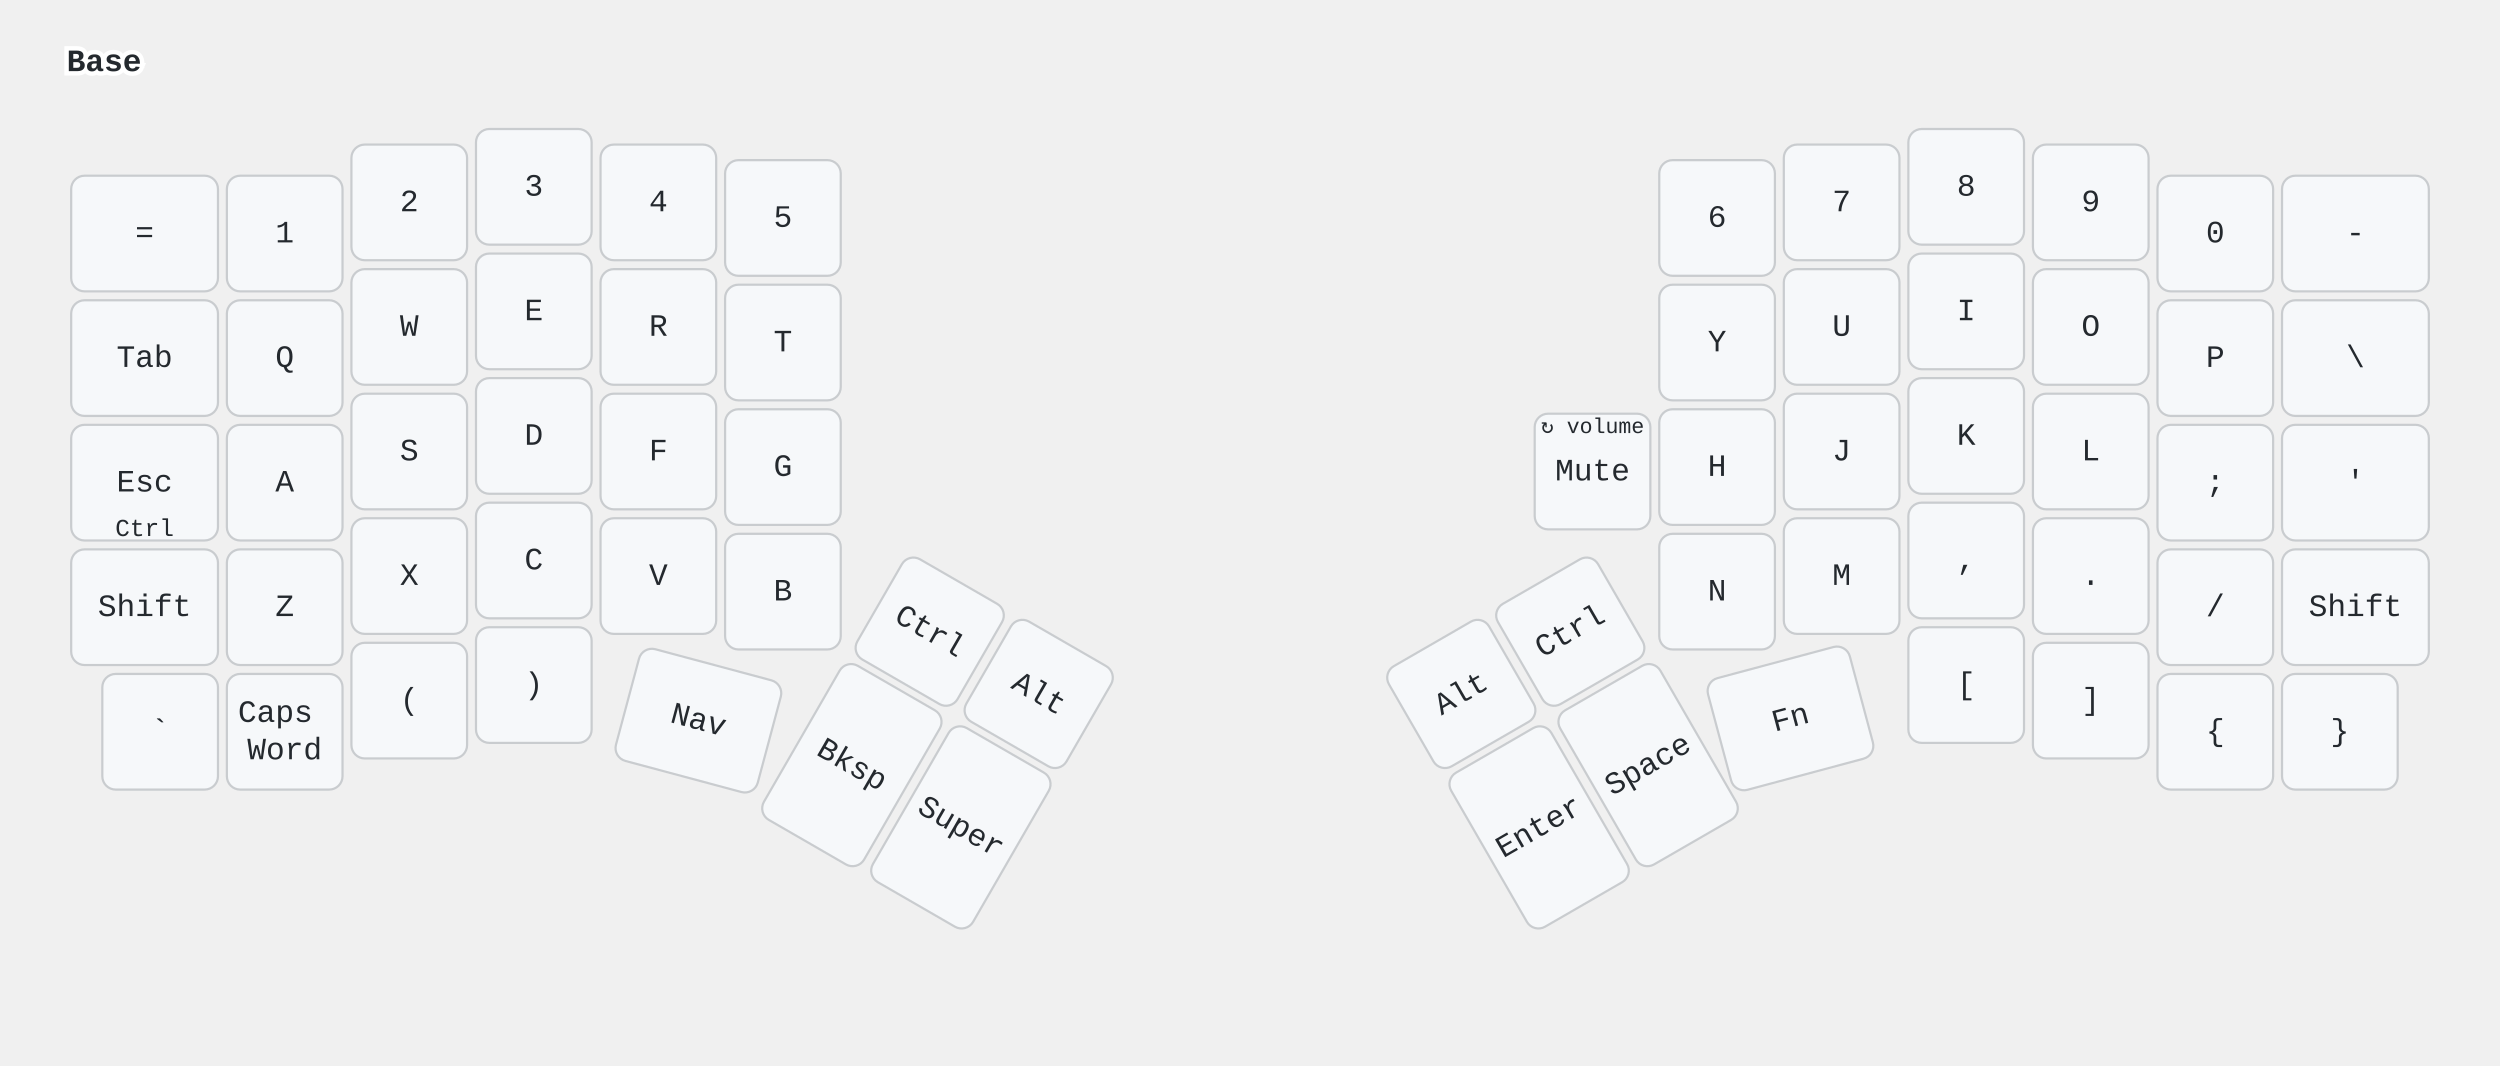
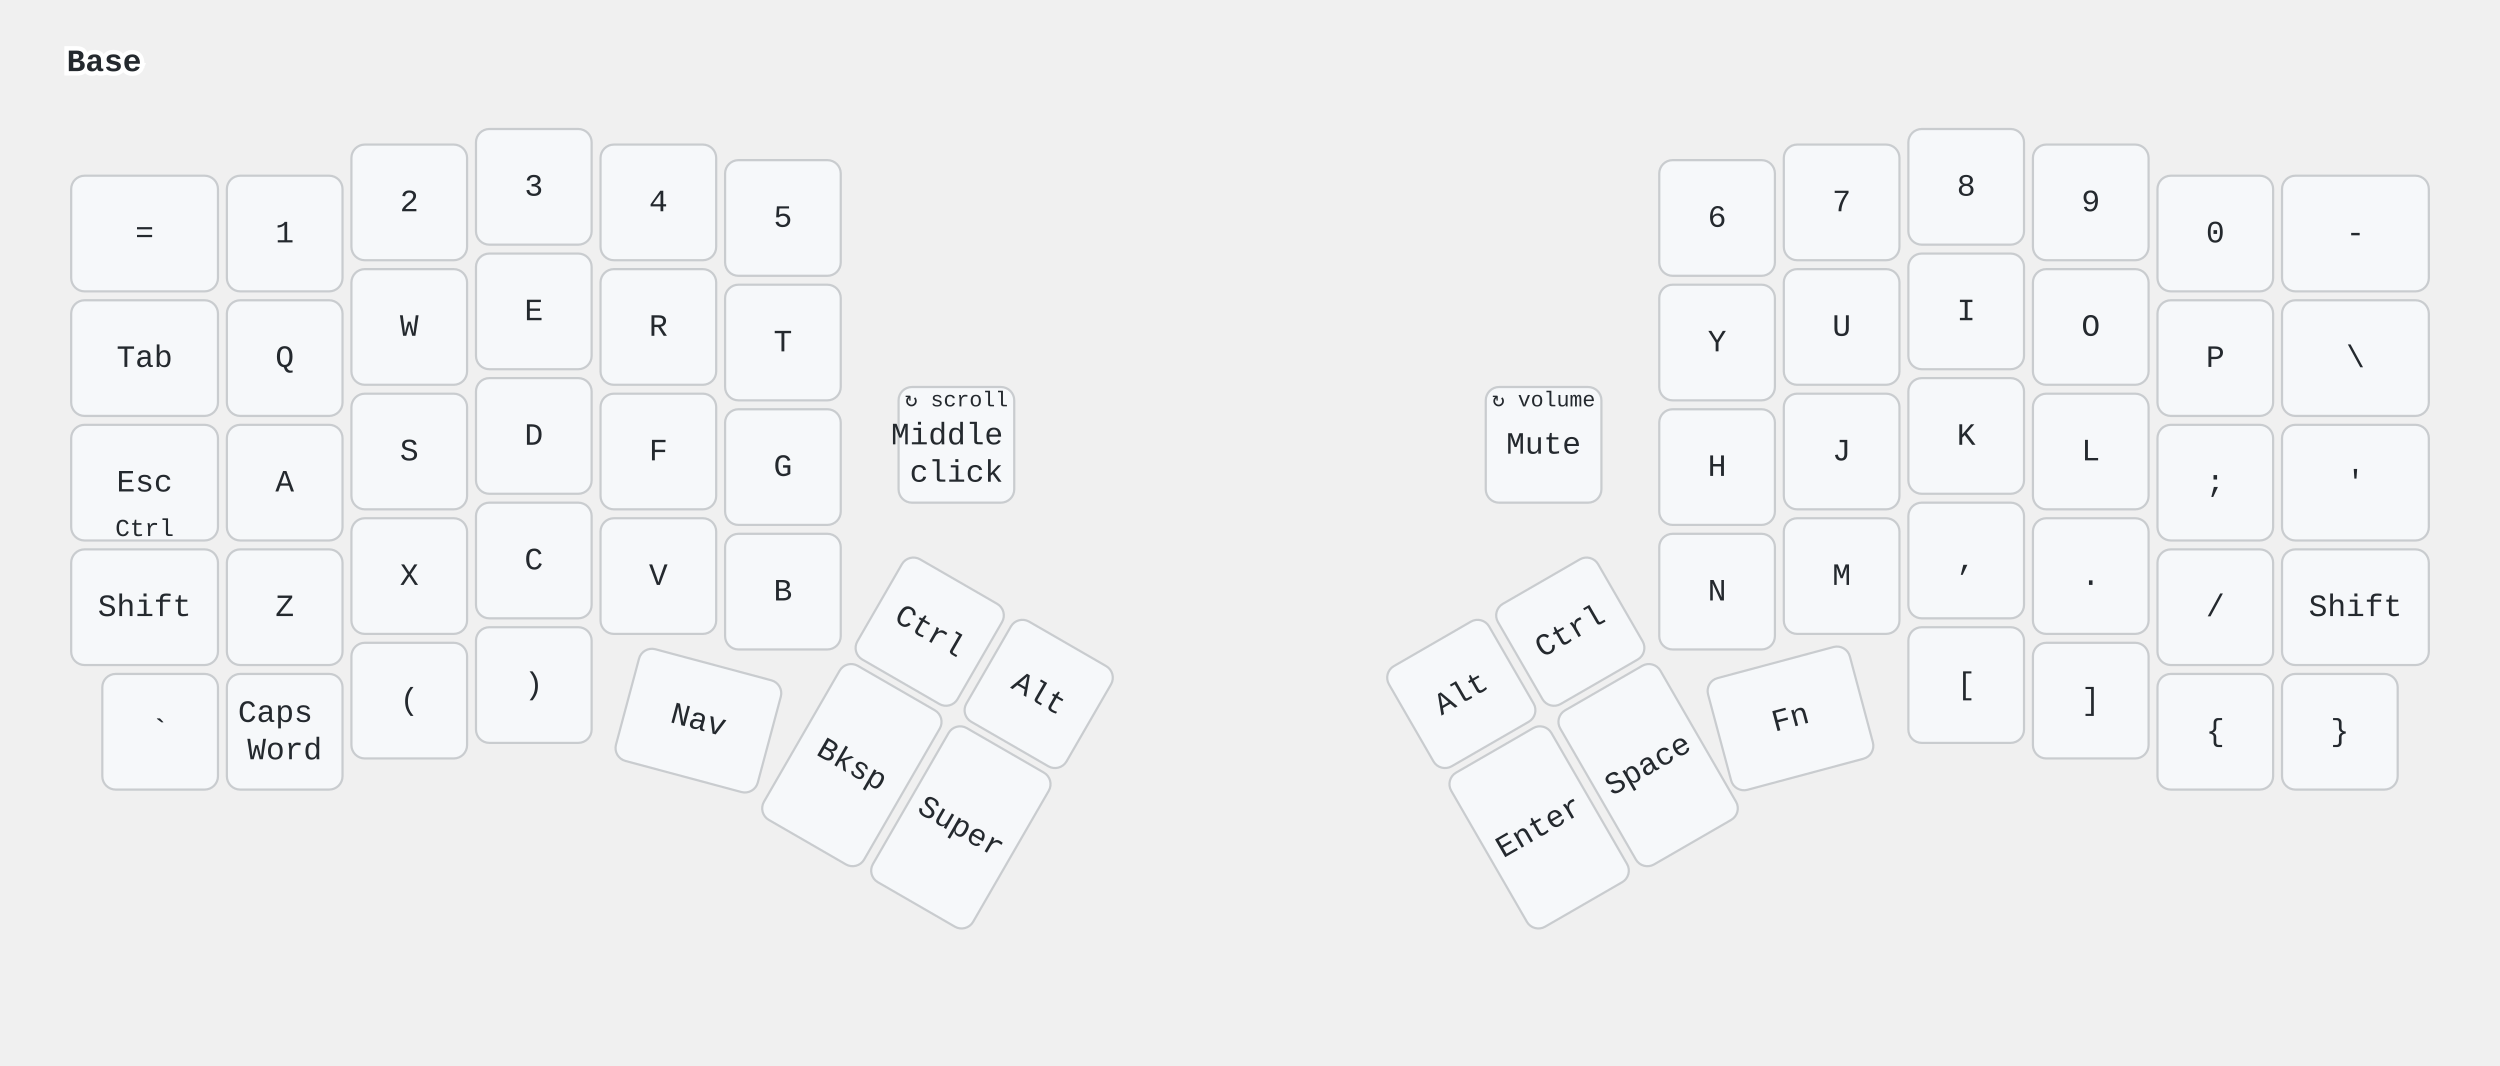
<svg xmlns="http://www.w3.org/2000/svg" width="1124" height="479" viewBox="0 0 1124 479" class="keymap">
  <style>/* inherit to force styles through use tags */
svg path {
    fill: inherit;
}

/* font and background color specifications */
svg.keymap {
    font-family: SFMono-Regular,Consolas,Liberation Mono,Menlo,monospace;
    font-size: 14px;
    font-kerning: normal;
    text-rendering: optimizeLegibility;
    fill: #24292e;
}

/* default key styling */
rect.key {
    fill: #f6f8fa;
}

rect.key, rect.combo {
    stroke: #c9cccf;
    stroke-width: 1;
}

/* default key side styling, only used is draw_key_sides is set */
rect.side {
    filter: brightness(90%);
}

/* color accent for combo boxes */
rect.combo, rect.combo-separate {
    fill: #cdf;
}

/* color accent for held keys */
rect.held, rect.combo.held {
    fill: #fdd;
}

/* color accent for ghost (optional) keys */
rect.ghost, rect.combo.ghost {
    stroke-dasharray: 4, 4;
    stroke-width: 2;
}

text {
    text-anchor: middle;
    dominant-baseline: middle;
}

/* styling for layer labels */
text.label {
    font-weight: bold;
    text-anchor: start;
    stroke: white;
    stroke-width: 4;
    paint-order: stroke;
}

/* styling for optional footer */
text.footer {
    text-anchor: end;
    dominant-baseline: auto;
    stroke: white;
    stroke-width: 4;
    paint-order: stroke;
}

/* styling for combo tap, and key non-tap label text */
text.combo, text.hold, text.shifted, text.left, text.right, text.tl, text.tr, text.bl, text.br {
    font-size: 11px;
}

text.hold, text.bl, text.br {
    text-anchor: middle;
    dominant-baseline: auto;
}

text.shifted, text.tl, text.tr {
    text-anchor: middle;
    dominant-baseline: hanging;
}

text.left, text.tl, text.bl {
    text-anchor: start;
}

text.right, text.tr, text.br {
    text-anchor: end;
}

text.layer-activator {
    text-decoration: underline;
}

/* styling for hold/shifted label text in combo box */
text.combo.hold, text.combo.shifted, text.combo.left, text.combo.right {
    font-size: 8px;
}

/* lighter symbol for transparent keys */
text.trans {
    fill: #7b7e81;
}

/* styling for combo dendrons */
path.combo {
    stroke-width: 1;
    stroke: gray;
    fill: none;
}

/* Start Tabler Icons Cleanup */
/* cannot use height/width with glyphs */
.icon-tabler &gt; path {
    fill: inherit;
    stroke: inherit;
    stroke-width: 2;
}
/* hide tabler's default box */
.icon-tabler &gt; path[stroke="none"][fill="none"] {
    visibility: hidden;
}
/* End Tabler Icons Cleanup */

@media (prefers-color-scheme: dark) {
svg.keymap { fill: #d1d6db; }
rect.key { fill: #3f4750; }
rect.key, rect.combo { stroke: #60666c; }
rect.combo, rect.combo-separate { fill: #1f3d7a; }
rect.held, rect.combo.held { fill: #854747; }
text.label, text.footer { stroke: black; }
text.trans { fill: #7e8184; }
path.combo { stroke: #7f7f7f; }

}</style>
  <g transform="translate(30, 0)" class="layer-Base">
    <text x="0" y="28" class="label" id="Base">Base</text>
    <g transform="translate(0, 56)">
      <g transform="translate(35, 49)" class="key keypos-0">
        <rect rx="6" ry="6" x="-33" y="-26" width="66" height="52" class="key" />
        <text x="0" y="0" class="key tap">=</text>
      </g>
      <g transform="translate(98, 49)" class="key keypos-1">
        <rect rx="6" ry="6" x="-26" y="-26" width="52" height="52" class="key" />
        <text x="0" y="0" class="key tap">1</text>
      </g>
      <g transform="translate(154, 35)" class="key keypos-2">
        <rect rx="6" ry="6" x="-26" y="-26" width="52" height="52" class="key" />
        <text x="0" y="0" class="key tap">2</text>
      </g>
      <g transform="translate(210, 28)" class="key keypos-3">
        <rect rx="6" ry="6" x="-26" y="-26" width="52" height="52" class="key" />
        <text x="0" y="0" class="key tap">3</text>
      </g>
      <g transform="translate(266, 35)" class="key keypos-4">
        <rect rx="6" ry="6" x="-26" y="-26" width="52" height="52" class="key" />
        <text x="0" y="0" class="key tap">4</text>
      </g>
      <g transform="translate(322, 42)" class="key keypos-5">
        <rect rx="6" ry="6" x="-26" y="-26" width="52" height="52" class="key" />
        <text x="0" y="0" class="key tap">5</text>
      </g>
-       <g transform="translate(686, 156)" class="key keypos-6">
+       <g transform="translate(400, 144)" class="key keypos-6">
+         <rect rx="6" ry="6" x="-26" y="-26" width="52" height="52" class="key" />
+         <text x="0" y="0" class="key tap">
+           <tspan x="0" dy="-0.3em">Middle</tspan>
+           <tspan x="0" dy="1.2em">click</tspan>
+         </text>
+         <text x="0" y="-24" class="key shifted">
+           <tspan style="font-size: 88%">↻ scroll</tspan>
+         </text>
+       </g>
+       <g transform="translate(664, 144)" class="key keypos-7">
        <rect rx="6" ry="6" x="-26" y="-26" width="52" height="52" class="key" />
        <text x="0" y="0" class="key tap">Mute</text>
        <text x="0" y="-24" class="key shifted">
          <tspan style="font-size: 88%">↻ volume</tspan>
        </text>
      </g>
-       <g transform="translate(742, 42)" class="key keypos-7">
+       <g transform="translate(742, 42)" class="key keypos-8">
        <rect rx="6" ry="6" x="-26" y="-26" width="52" height="52" class="key" />
        <text x="0" y="0" class="key tap">6</text>
      </g>
-       <g transform="translate(798, 35)" class="key keypos-8">
+       <g transform="translate(798, 35)" class="key keypos-9">
        <rect rx="6" ry="6" x="-26" y="-26" width="52" height="52" class="key" />
        <text x="0" y="0" class="key tap">7</text>
      </g>
-       <g transform="translate(854, 28)" class="key keypos-9">
+       <g transform="translate(854, 28)" class="key keypos-10">
        <rect rx="6" ry="6" x="-26" y="-26" width="52" height="52" class="key" />
        <text x="0" y="0" class="key tap">8</text>
      </g>
-       <g transform="translate(910, 35)" class="key keypos-10">
+       <g transform="translate(910, 35)" class="key keypos-11">
        <rect rx="6" ry="6" x="-26" y="-26" width="52" height="52" class="key" />
        <text x="0" y="0" class="key tap">9</text>
      </g>
-       <g transform="translate(966, 49)" class="key keypos-11">
+       <g transform="translate(966, 49)" class="key keypos-12">
        <rect rx="6" ry="6" x="-26" y="-26" width="52" height="52" class="key" />
        <text x="0" y="0" class="key tap">0</text>
      </g>
-       <g transform="translate(1029, 49)" class="key keypos-12">
+       <g transform="translate(1029, 49)" class="key keypos-13">
        <rect rx="6" ry="6" x="-33" y="-26" width="66" height="52" class="key" />
        <text x="0" y="0" class="key tap">-</text>
      </g>
-       <g transform="translate(35, 105)" class="key keypos-13">
+       <g transform="translate(35, 105)" class="key keypos-14">
        <rect rx="6" ry="6" x="-33" y="-26" width="66" height="52" class="key" />
        <text x="0" y="0" class="key tap">Tab</text>
      </g>
-       <g transform="translate(98, 105)" class="key keypos-14">
+       <g transform="translate(98, 105)" class="key keypos-15">
        <rect rx="6" ry="6" x="-26" y="-26" width="52" height="52" class="key" />
        <text x="0" y="0" class="key tap">Q</text>
      </g>
-       <g transform="translate(154, 91)" class="key keypos-15">
+       <g transform="translate(154, 91)" class="key keypos-16">
        <rect rx="6" ry="6" x="-26" y="-26" width="52" height="52" class="key" />
        <text x="0" y="0" class="key tap">W</text>
      </g>
-       <g transform="translate(210, 84)" class="key keypos-16">
+       <g transform="translate(210, 84)" class="key keypos-17">
        <rect rx="6" ry="6" x="-26" y="-26" width="52" height="52" class="key" />
        <text x="0" y="0" class="key tap">E</text>
      </g>
-       <g transform="translate(266, 91)" class="key keypos-17">
+       <g transform="translate(266, 91)" class="key keypos-18">
        <rect rx="6" ry="6" x="-26" y="-26" width="52" height="52" class="key" />
        <text x="0" y="0" class="key tap">R</text>
      </g>
-       <g transform="translate(322, 98)" class="key keypos-18">
+       <g transform="translate(322, 98)" class="key keypos-19">
        <rect rx="6" ry="6" x="-26" y="-26" width="52" height="52" class="key" />
        <text x="0" y="0" class="key tap">T</text>
      </g>
-       <g transform="translate(742, 98)" class="key keypos-19">
+       <g transform="translate(742, 98)" class="key keypos-20">
        <rect rx="6" ry="6" x="-26" y="-26" width="52" height="52" class="key" />
        <text x="0" y="0" class="key tap">Y</text>
      </g>
-       <g transform="translate(798, 91)" class="key keypos-20">
+       <g transform="translate(798, 91)" class="key keypos-21">
        <rect rx="6" ry="6" x="-26" y="-26" width="52" height="52" class="key" />
        <text x="0" y="0" class="key tap">U</text>
      </g>
-       <g transform="translate(854, 84)" class="key keypos-21">
+       <g transform="translate(854, 84)" class="key keypos-22">
        <rect rx="6" ry="6" x="-26" y="-26" width="52" height="52" class="key" />
        <text x="0" y="0" class="key tap">I</text>
      </g>
-       <g transform="translate(910, 91)" class="key keypos-22">
+       <g transform="translate(910, 91)" class="key keypos-23">
        <rect rx="6" ry="6" x="-26" y="-26" width="52" height="52" class="key" />
        <text x="0" y="0" class="key tap">O</text>
      </g>
-       <g transform="translate(966, 105)" class="key keypos-23">
+       <g transform="translate(966, 105)" class="key keypos-24">
        <rect rx="6" ry="6" x="-26" y="-26" width="52" height="52" class="key" />
        <text x="0" y="0" class="key tap">P</text>
      </g>
-       <g transform="translate(1029, 105)" class="key keypos-24">
+       <g transform="translate(1029, 105)" class="key keypos-25">
        <rect rx="6" ry="6" x="-33" y="-26" width="66" height="52" class="key" />
        <text x="0" y="0" class="key tap">\</text>
      </g>
-       <g transform="translate(35, 161)" class="key keypos-25">
+       <g transform="translate(35, 161)" class="key keypos-26">
        <rect rx="6" ry="6" x="-33" y="-26" width="66" height="52" class="key" />
        <text x="0" y="0" class="key tap">Esc</text>
        <text x="0" y="24" class="key hold">Ctrl</text>
      </g>
-       <g transform="translate(98, 161)" class="key keypos-26">
+       <g transform="translate(98, 161)" class="key keypos-27">
        <rect rx="6" ry="6" x="-26" y="-26" width="52" height="52" class="key" />
        <text x="0" y="0" class="key tap">A</text>
      </g>
-       <g transform="translate(154, 147)" class="key keypos-27">
+       <g transform="translate(154, 147)" class="key keypos-28">
        <rect rx="6" ry="6" x="-26" y="-26" width="52" height="52" class="key" />
        <text x="0" y="0" class="key tap">S</text>
      </g>
-       <g transform="translate(210, 140)" class="key keypos-28">
+       <g transform="translate(210, 140)" class="key keypos-29">
        <rect rx="6" ry="6" x="-26" y="-26" width="52" height="52" class="key" />
        <text x="0" y="0" class="key tap">D</text>
      </g>
-       <g transform="translate(266, 147)" class="key keypos-29">
+       <g transform="translate(266, 147)" class="key keypos-30">
        <rect rx="6" ry="6" x="-26" y="-26" width="52" height="52" class="key" />
        <text x="0" y="0" class="key tap">F</text>
      </g>
-       <g transform="translate(322, 154)" class="key keypos-30">
+       <g transform="translate(322, 154)" class="key keypos-31">
        <rect rx="6" ry="6" x="-26" y="-26" width="52" height="52" class="key" />
        <text x="0" y="0" class="key tap">G</text>
      </g>
-       <g transform="translate(742, 154)" class="key keypos-31">
+       <g transform="translate(742, 154)" class="key keypos-32">
        <rect rx="6" ry="6" x="-26" y="-26" width="52" height="52" class="key" />
        <text x="0" y="0" class="key tap">H</text>
      </g>
-       <g transform="translate(798, 147)" class="key keypos-32">
+       <g transform="translate(798, 147)" class="key keypos-33">
        <rect rx="6" ry="6" x="-26" y="-26" width="52" height="52" class="key" />
        <text x="0" y="0" class="key tap">J</text>
      </g>
-       <g transform="translate(854, 140)" class="key keypos-33">
+       <g transform="translate(854, 140)" class="key keypos-34">
        <rect rx="6" ry="6" x="-26" y="-26" width="52" height="52" class="key" />
        <text x="0" y="0" class="key tap">K</text>
      </g>
-       <g transform="translate(910, 147)" class="key keypos-34">
+       <g transform="translate(910, 147)" class="key keypos-35">
        <rect rx="6" ry="6" x="-26" y="-26" width="52" height="52" class="key" />
        <text x="0" y="0" class="key tap">L</text>
      </g>
-       <g transform="translate(966, 161)" class="key keypos-35">
+       <g transform="translate(966, 161)" class="key keypos-36">
        <rect rx="6" ry="6" x="-26" y="-26" width="52" height="52" class="key" />
        <text x="0" y="0" class="key tap">;</text>
      </g>
-       <g transform="translate(1029, 161)" class="key keypos-36">
+       <g transform="translate(1029, 161)" class="key keypos-37">
        <rect rx="6" ry="6" x="-33" y="-26" width="66" height="52" class="key" />
        <text x="0" y="0" class="key tap">'</text>
      </g>
-       <g transform="translate(35, 217)" class="key keypos-37">
+       <g transform="translate(35, 217)" class="key keypos-38">
        <rect rx="6" ry="6" x="-33" y="-26" width="66" height="52" class="key" />
        <text x="0" y="0" class="key tap">Shift</text>
      </g>
-       <g transform="translate(98, 217)" class="key keypos-38">
+       <g transform="translate(98, 217)" class="key keypos-39">
        <rect rx="6" ry="6" x="-26" y="-26" width="52" height="52" class="key" />
        <text x="0" y="0" class="key tap">Z</text>
      </g>
-       <g transform="translate(154, 203)" class="key keypos-39">
+       <g transform="translate(154, 203)" class="key keypos-40">
        <rect rx="6" ry="6" x="-26" y="-26" width="52" height="52" class="key" />
        <text x="0" y="0" class="key tap">X</text>
      </g>
-       <g transform="translate(210, 196)" class="key keypos-40">
+       <g transform="translate(210, 196)" class="key keypos-41">
        <rect rx="6" ry="6" x="-26" y="-26" width="52" height="52" class="key" />
        <text x="0" y="0" class="key tap">C</text>
      </g>
-       <g transform="translate(266, 203)" class="key keypos-41">
+       <g transform="translate(266, 203)" class="key keypos-42">
        <rect rx="6" ry="6" x="-26" y="-26" width="52" height="52" class="key" />
        <text x="0" y="0" class="key tap">V</text>
      </g>
-       <g transform="translate(322, 210)" class="key keypos-42">
+       <g transform="translate(322, 210)" class="key keypos-43">
        <rect rx="6" ry="6" x="-26" y="-26" width="52" height="52" class="key" />
        <text x="0" y="0" class="key tap">B</text>
      </g>
-       <g transform="translate(742, 210)" class="key keypos-43">
+       <g transform="translate(742, 210)" class="key keypos-44">
        <rect rx="6" ry="6" x="-26" y="-26" width="52" height="52" class="key" />
        <text x="0" y="0" class="key tap">N</text>
      </g>
-       <g transform="translate(798, 203)" class="key keypos-44">
+       <g transform="translate(798, 203)" class="key keypos-45">
        <rect rx="6" ry="6" x="-26" y="-26" width="52" height="52" class="key" />
        <text x="0" y="0" class="key tap">M</text>
      </g>
-       <g transform="translate(854, 196)" class="key keypos-45">
+       <g transform="translate(854, 196)" class="key keypos-46">
        <rect rx="6" ry="6" x="-26" y="-26" width="52" height="52" class="key" />
        <text x="0" y="0" class="key tap">,</text>
      </g>
-       <g transform="translate(910, 203)" class="key keypos-46">
+       <g transform="translate(910, 203)" class="key keypos-47">
        <rect rx="6" ry="6" x="-26" y="-26" width="52" height="52" class="key" />
        <text x="0" y="0" class="key tap">.</text>
      </g>
-       <g transform="translate(966, 217)" class="key keypos-47">
+       <g transform="translate(966, 217)" class="key keypos-48">
        <rect rx="6" ry="6" x="-26" y="-26" width="52" height="52" class="key" />
        <text x="0" y="0" class="key tap">/</text>
      </g>
-       <g transform="translate(1029, 217)" class="key keypos-48">
+       <g transform="translate(1029, 217)" class="key keypos-49">
        <rect rx="6" ry="6" x="-33" y="-26" width="66" height="52" class="key" />
        <text x="0" y="0" class="key tap">Shift</text>
      </g>
-       <g transform="translate(42, 273)" class="key keypos-49">
+       <g transform="translate(42, 273)" class="key keypos-50">
        <rect rx="6" ry="6" x="-26" y="-26" width="52" height="52" class="key" />
        <text x="0" y="0" class="key tap">`</text>
      </g>
-       <g transform="translate(98, 273)" class="key keypos-50">
+       <g transform="translate(98, 273)" class="key keypos-51">
        <rect rx="6" ry="6" x="-26" y="-26" width="52" height="52" class="key" />
        <text x="0" y="0" class="key tap">
          <tspan x="0" dy="-0.6em">Caps</tspan>
          <tspan x="0" dy="1.2em">Word</tspan>
        </text>
      </g>
-       <g transform="translate(154, 259)" class="key keypos-51">
+       <g transform="translate(154, 259)" class="key keypos-52">
        <rect rx="6" ry="6" x="-26" y="-26" width="52" height="52" class="key" />
        <text x="0" y="0" class="key tap">(</text>
      </g>
-       <g transform="translate(210, 252)" class="key keypos-52">
+       <g transform="translate(210, 252)" class="key keypos-53">
        <rect rx="6" ry="6" x="-26" y="-26" width="52" height="52" class="key" />
        <text x="0" y="0" class="key tap">)</text>
      </g>
-       <g transform="translate(854, 252)" class="key keypos-53">
+       <g transform="translate(854, 252)" class="key keypos-54">
        <rect rx="6" ry="6" x="-26" y="-26" width="52" height="52" class="key" />
        <text x="0" y="0" class="key tap">[</text>
      </g>
-       <g transform="translate(910, 259)" class="key keypos-54">
+       <g transform="translate(910, 259)" class="key keypos-55">
        <rect rx="6" ry="6" x="-26" y="-26" width="52" height="52" class="key" />
        <text x="0" y="0" class="key tap">]</text>
      </g>
-       <g transform="translate(966, 273)" class="key keypos-55">
+       <g transform="translate(966, 273)" class="key keypos-56">
        <rect rx="6" ry="6" x="-26" y="-26" width="52" height="52" class="key" />
        <text x="0" y="0" class="key tap">{</text>
      </g>
-       <g transform="translate(1022, 273)" class="key keypos-56">
+       <g transform="translate(1022, 273)" class="key keypos-57">
        <rect rx="6" ry="6" x="-26" y="-26" width="52" height="52" class="key" />
        <text x="0" y="0" class="key tap">}</text>
      </g>
-       <g transform="translate(388, 228) rotate(30.0)" class="key keypos-57">
+       <g transform="translate(388, 228) rotate(30.0)" class="key keypos-58">
        <rect rx="6" ry="6" x="-26" y="-26" width="52" height="52" class="key" />
        <text x="0" y="0" class="key tap">Ctrl</text>
      </g>
-       <g transform="translate(437, 256) rotate(30.0)" class="key keypos-58">
+       <g transform="translate(437, 256) rotate(30.0)" class="key keypos-59">
        <rect rx="6" ry="6" x="-26" y="-26" width="52" height="52" class="key" />
        <text x="0" y="0" class="key tap">Alt</text>
      </g>
-       <g transform="translate(627, 256) rotate(-30.0)" class="key keypos-59">
+       <g transform="translate(627, 256) rotate(-30.0)" class="key keypos-60">
        <rect rx="6" ry="6" x="-26" y="-26" width="52" height="52" class="key" />
        <text x="0" y="0" class="key tap">Alt</text>
      </g>
-       <g transform="translate(676, 228) rotate(-30.0)" class="key keypos-60">
+       <g transform="translate(676, 228) rotate(-30.0)" class="key keypos-61">
        <rect rx="6" ry="6" x="-26" y="-26" width="52" height="52" class="key" />
        <text x="0" y="0" class="key tap">Ctrl</text>
      </g>
-       <g transform="translate(284, 268) rotate(15.0)" class="key keypos-61">
+       <g transform="translate(284, 268) rotate(15.0)" class="key keypos-62">
        <rect rx="6" ry="6" x="-33" y="-26" width="66" height="52" class="key" />
        <text x="0" y="0" class="key tap">Nav</text>
      </g>
-       <g transform="translate(353, 288) rotate(30.0)" class="key keypos-62">
+       <g transform="translate(353, 288) rotate(30.0)" class="key keypos-63">
        <rect rx="6" ry="6" x="-26" y="-40" width="52" height="80" class="key" />
        <text x="0" y="0" class="key tap">Bksp</text>
      </g>
-       <g transform="translate(402, 316) rotate(30.0)" class="key keypos-63">
+       <g transform="translate(402, 316) rotate(30.0)" class="key keypos-64">
        <rect rx="6" ry="6" x="-26" y="-40" width="52" height="80" class="key" />
        <text x="0" y="0" class="key tap">Super</text>
      </g>
-       <g transform="translate(662, 316) rotate(-30.0)" class="key keypos-64">
+       <g transform="translate(662, 316) rotate(-30.0)" class="key keypos-65">
        <rect rx="6" ry="6" x="-26" y="-40" width="52" height="80" class="key" />
        <text x="0" y="0" class="key tap">Enter</text>
      </g>
-       <g transform="translate(711, 288) rotate(-30.0)" class="key keypos-65">
+       <g transform="translate(711, 288) rotate(-30.0)" class="key keypos-66">
        <rect rx="6" ry="6" x="-26" y="-40" width="52" height="80" class="key" />
        <text x="0" y="0" class="key tap">Space</text>
      </g>
-       <g transform="translate(775, 267) rotate(-15.0)" class="key keypos-66">
+       <g transform="translate(775, 267) rotate(-15.0)" class="key keypos-67">
        <rect rx="6" ry="6" x="-33" y="-26" width="66" height="52" class="key" />
        <text x="0" y="0" class="key tap">Fn</text>
      </g>
    </g>
  </g>
</svg>
